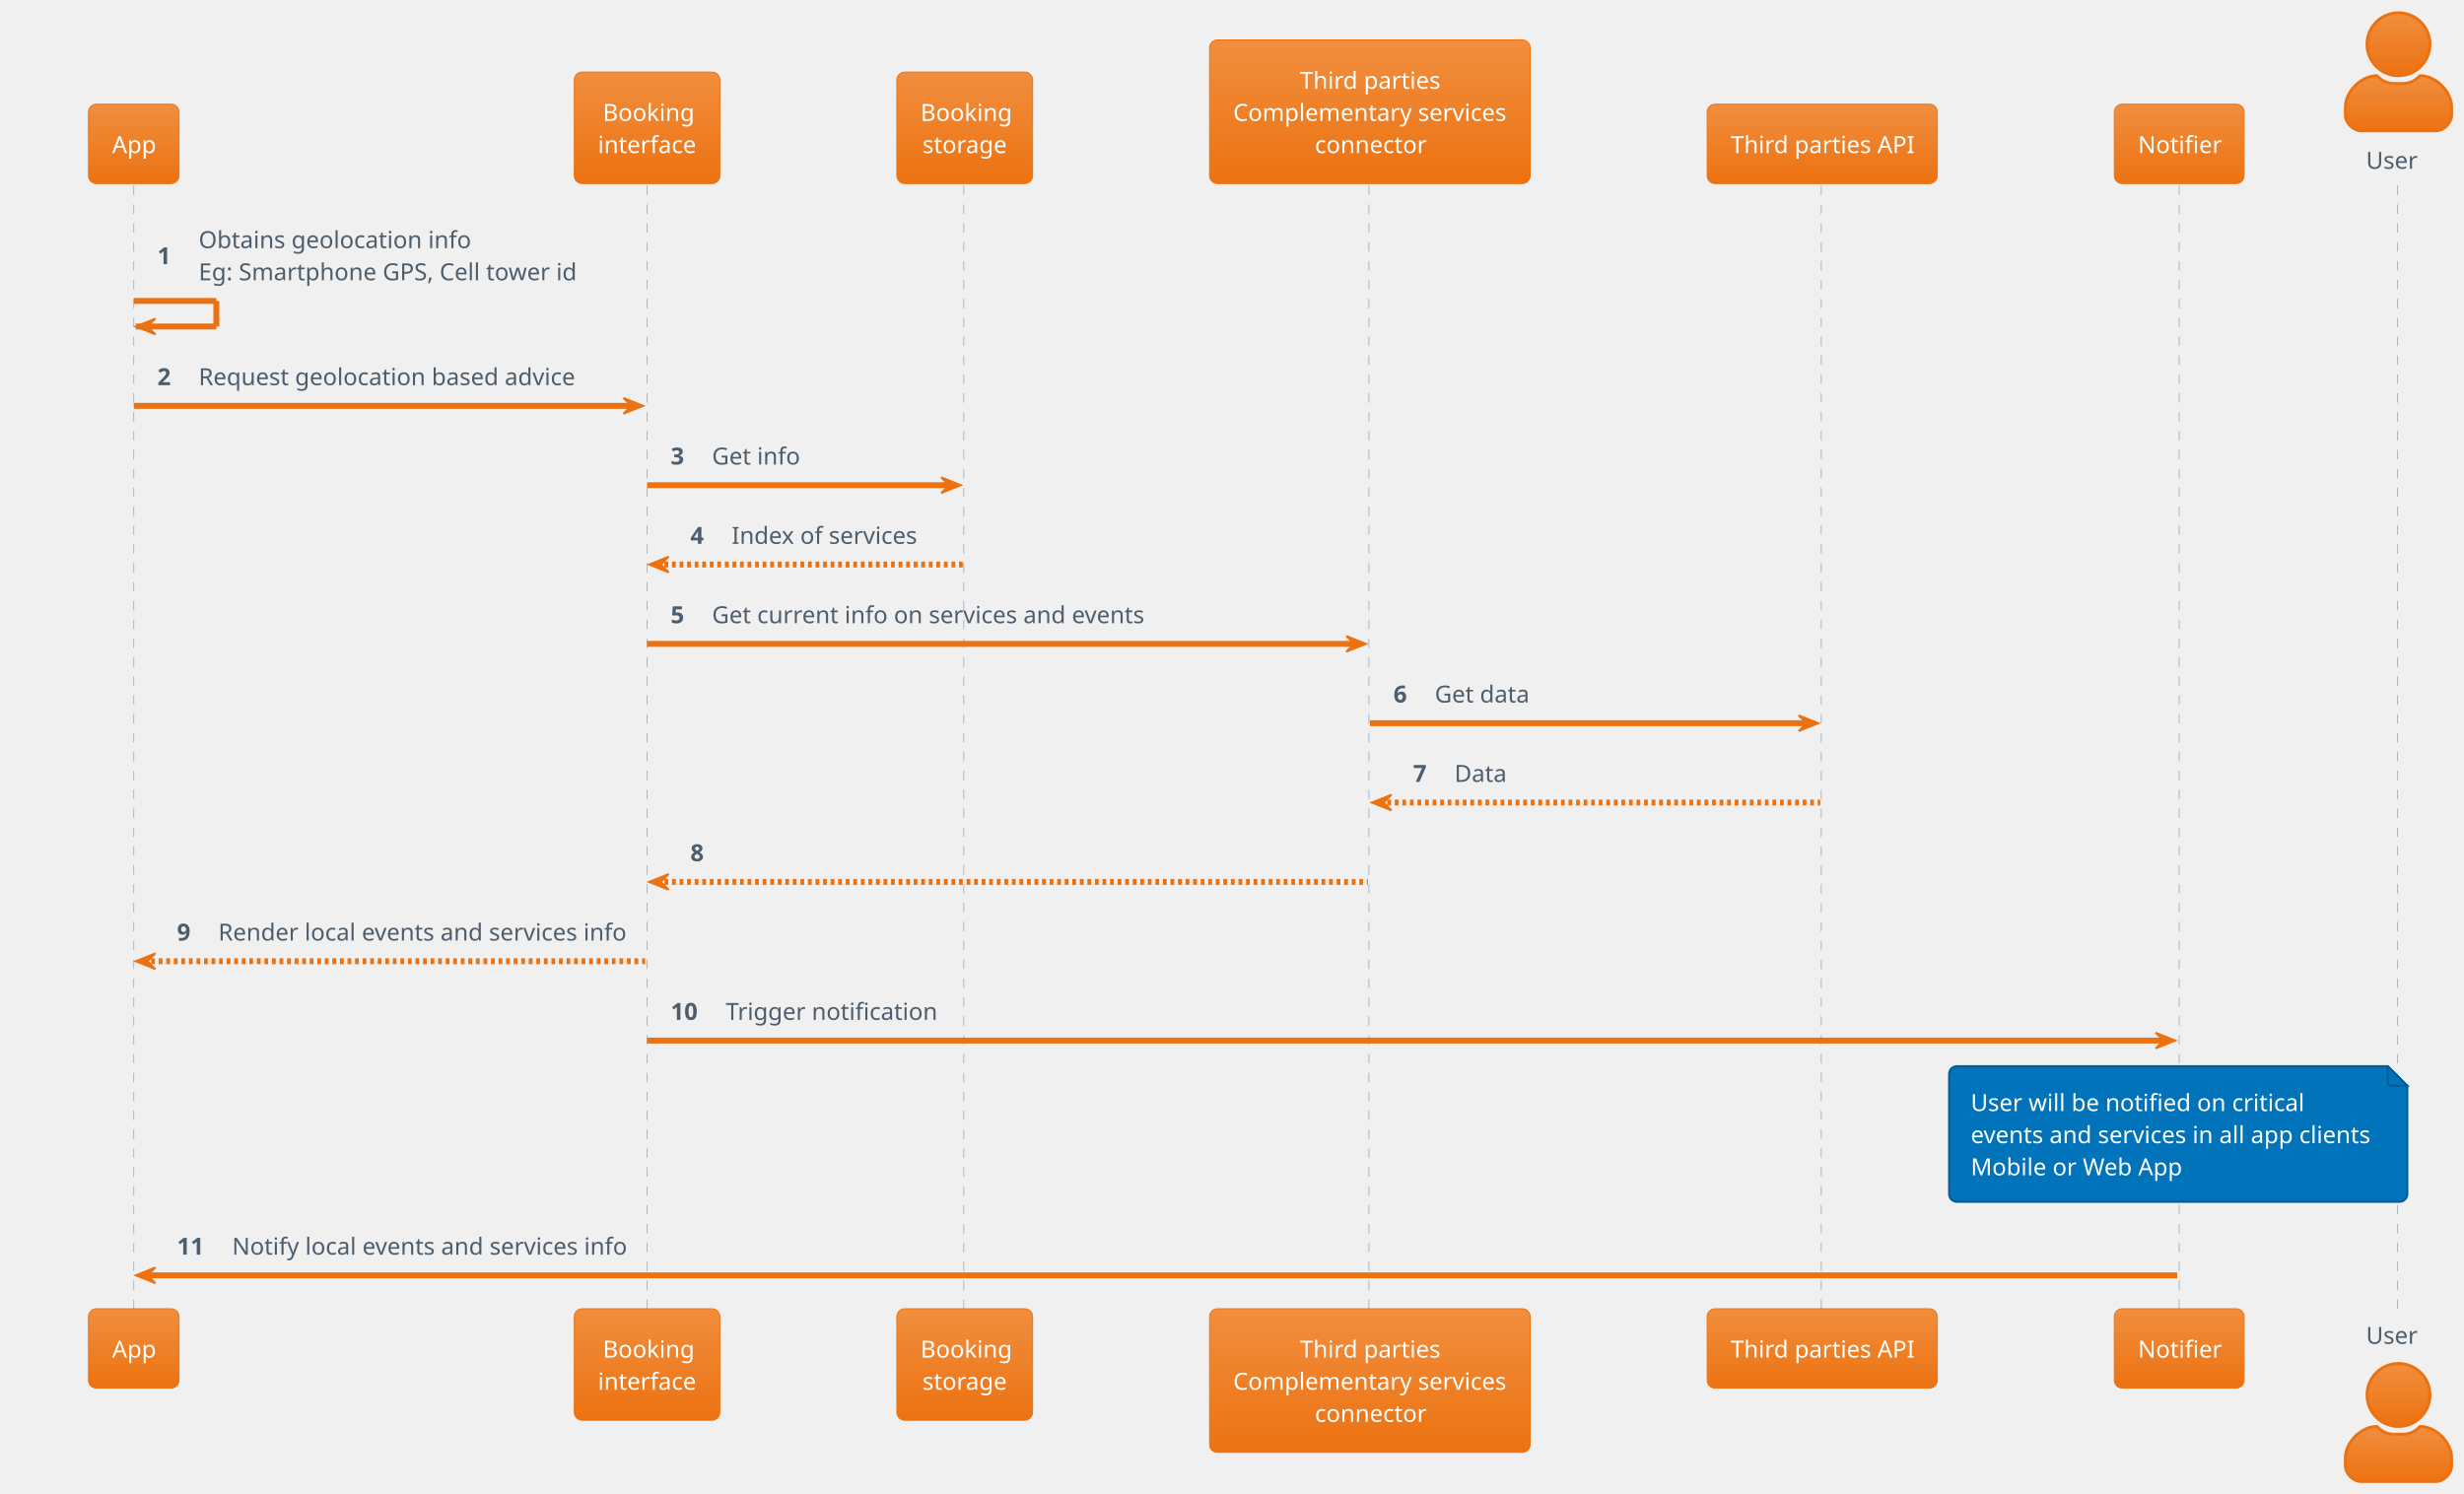
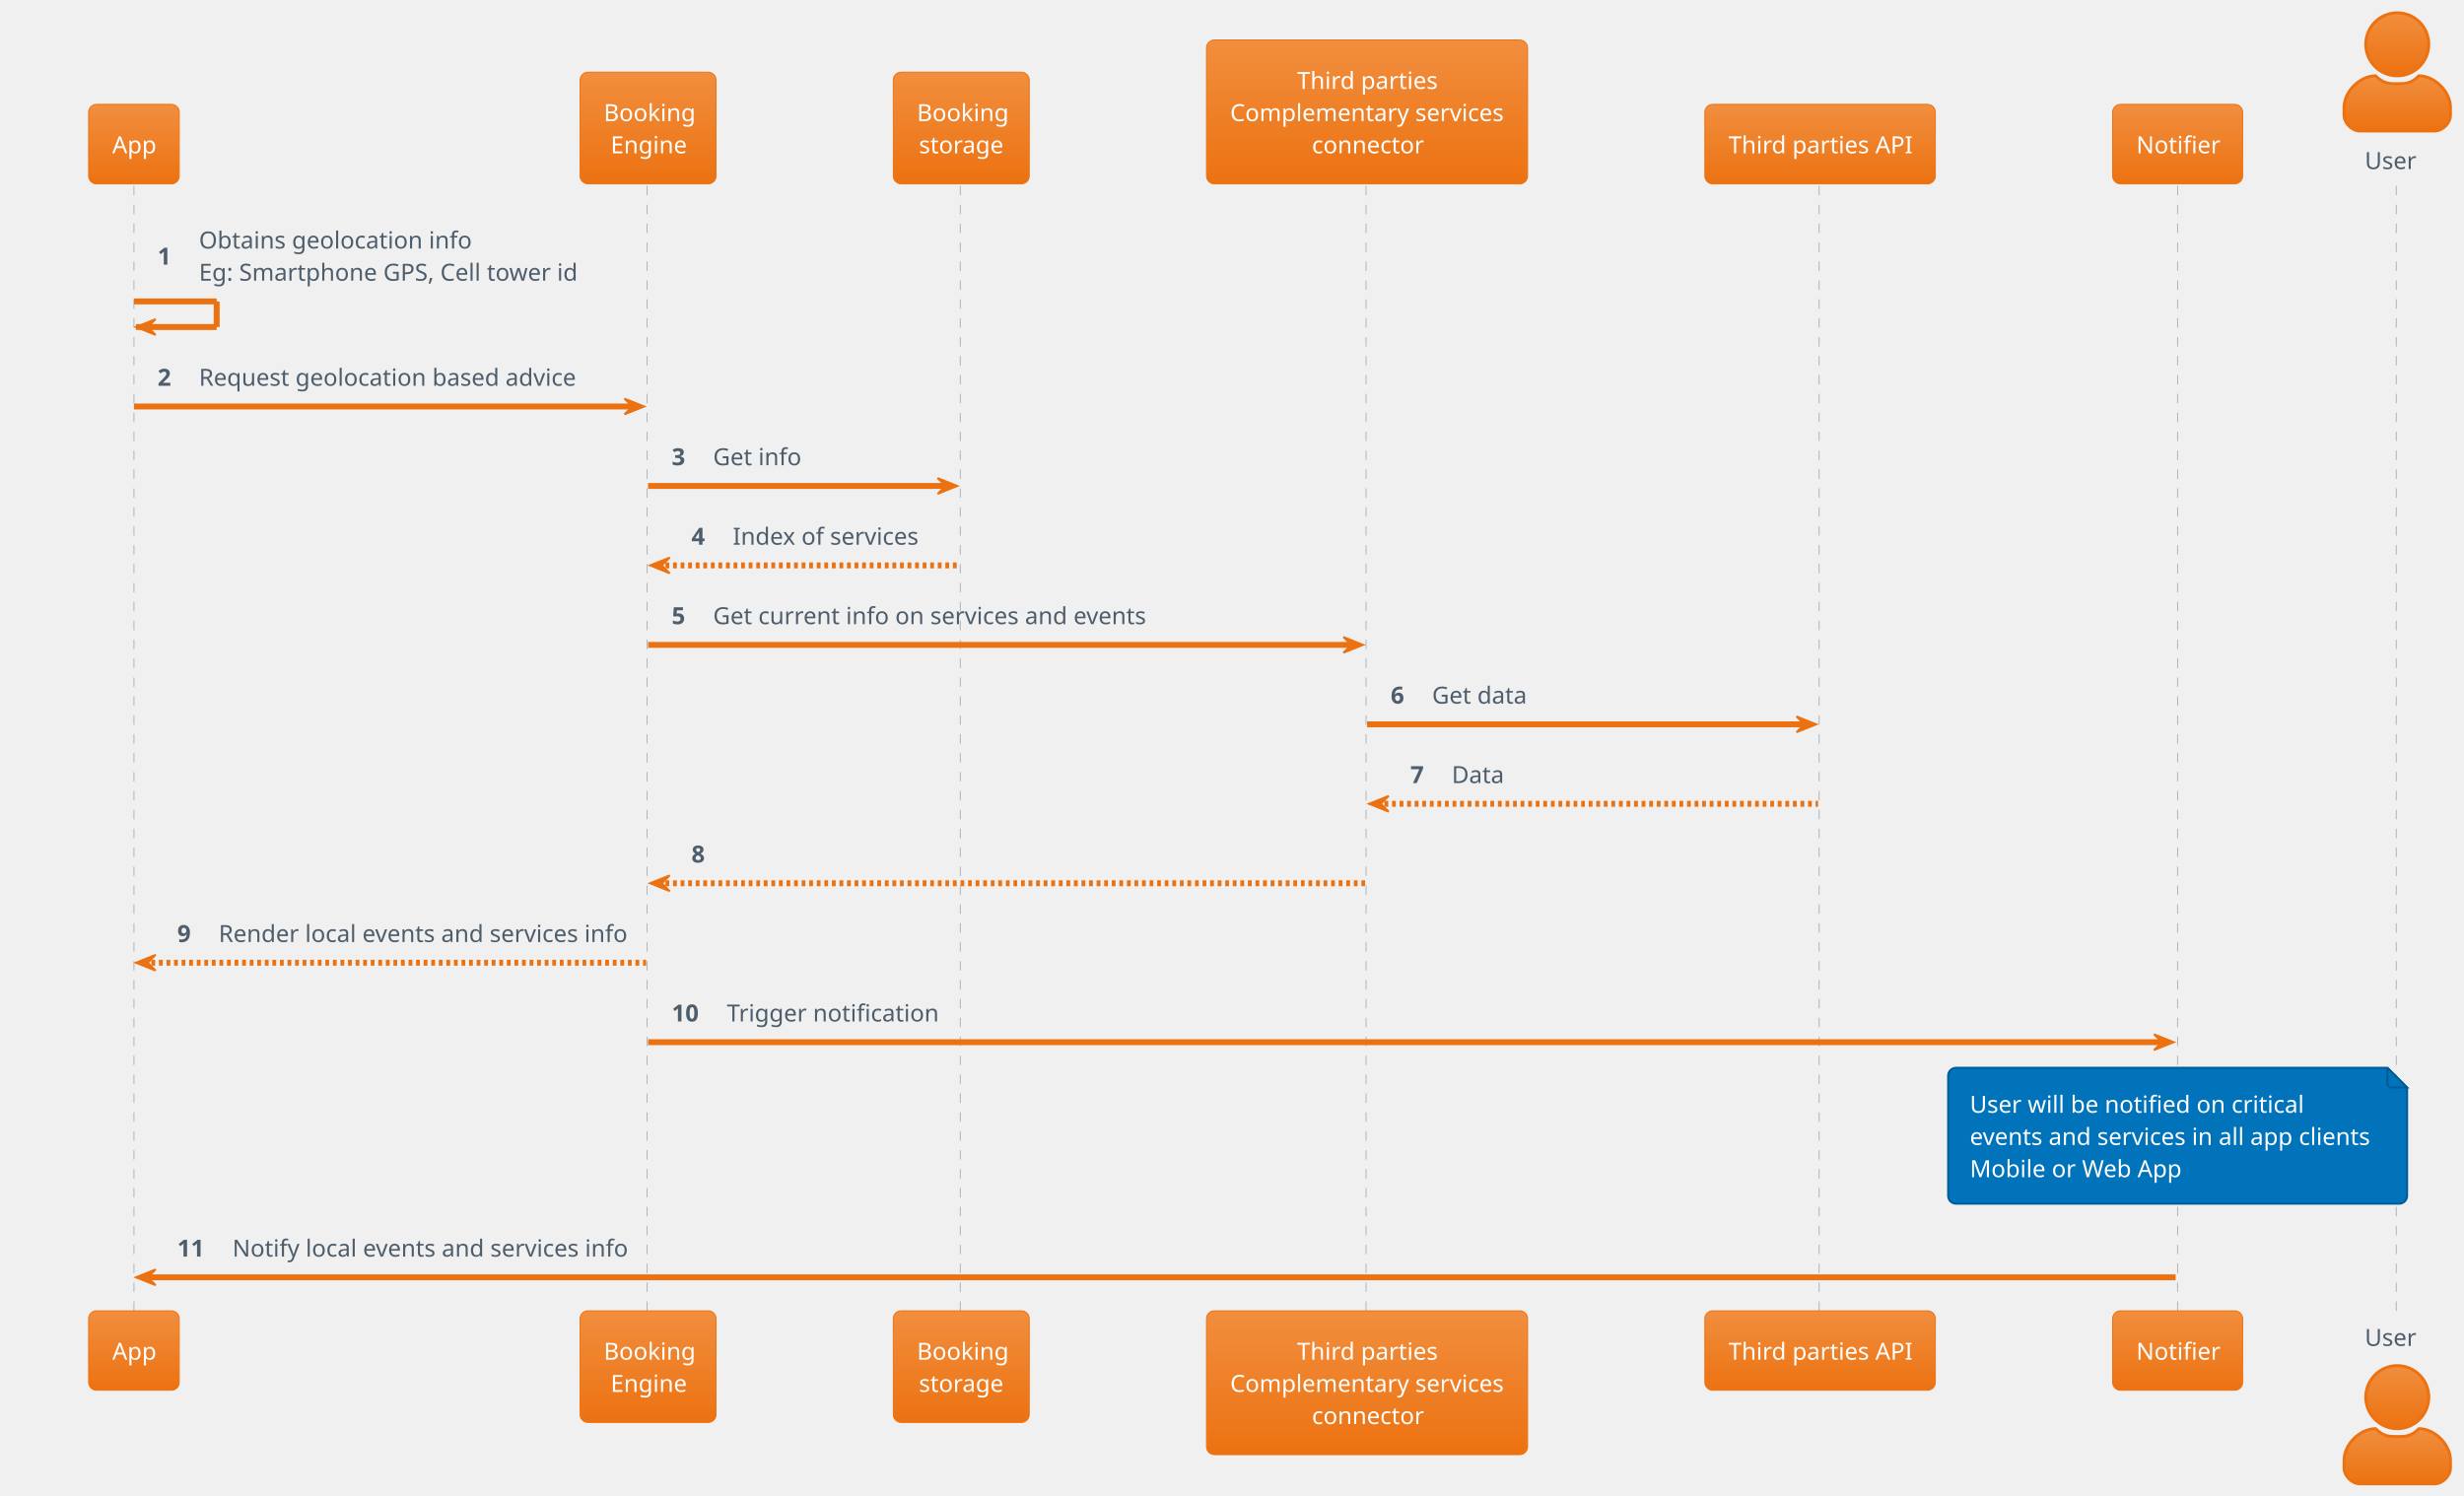
- <svg xmlns="http://www.w3.org/2000/svg" contentStyleType="text/css" height="791.667px" preserveAspectRatio="none" style="width:1305px;height:791px;background:#FFFFFF;" version="1.1" viewBox="0 0 1305 791" width="1305.208px" zoomAndPan="magnify">
+ <svg xmlns="http://www.w3.org/2000/svg" contentStyleType="text/css" height="791.667px" preserveAspectRatio="none" style="width:1303px;height:791px;background:#FFFFFF;" version="1.1" viewBox="0 0 1303 791" width="1303.125px" zoomAndPan="magnify">
  <defs>
-     <linearGradient id="g1lbgr46qj52fs0" x1="50%" x2="50%" y1="0%" y2="100%">
+     <linearGradient id="g1w9sizwwotqg60" x1="50%" x2="50%" y1="0%" y2="100%">
      <stop offset="0%" stop-color="#F18E3E" />
      <stop offset="100%" stop-color="#EC7211" />
    </linearGradient>
  </defs>
  <g>
    <line style="stroke:#ABB6C2;stroke-width:0.521;stroke-dasharray:5.0,5.0;" x1="70.833" x2="70.833" y1="98.275" y2="694.277" />
-     <line style="stroke:#ABB6C2;stroke-width:0.521;stroke-dasharray:5.0,5.0;" x1="342.708" x2="342.708" y1="98.275" y2="694.277" />
-     <line style="stroke:#ABB6C2;stroke-width:0.521;stroke-dasharray:5.0,5.0;" x1="510.417" x2="510.417" y1="98.275" y2="694.277" />
-     <line style="stroke:#ABB6C2;stroke-width:0.521;stroke-dasharray:5.0,5.0;" x1="725" x2="725" y1="98.275" y2="694.277" />
-     <line style="stroke:#ABB6C2;stroke-width:0.521;stroke-dasharray:5.0,5.0;" x1="964.583" x2="964.583" y1="98.275" y2="694.277" />
-     <line style="stroke:#ABB6C2;stroke-width:0.521;stroke-dasharray:5.0,5.0;" x1="1154.167" x2="1154.167" y1="98.275" y2="694.277" />
-     <line style="stroke:#ABB6C2;stroke-width:0.521;stroke-dasharray:5.0,5.0;" x1="1269.792" x2="1269.792" y1="98.275" y2="694.277" />
-     <rect fill="url(#g1lbgr46qj52fs0)" height="42.025" rx="4.167" ry="4.167" style="stroke:#EC7211;stroke-width:0.521;" width="47.917" x="46.875" y="55.208" />
+     <line style="stroke:#ABB6C2;stroke-width:0.521;stroke-dasharray:5.0,5.0;" x1="342.188" x2="342.188" y1="98.275" y2="694.277" />
+     <line style="stroke:#ABB6C2;stroke-width:0.521;stroke-dasharray:5.0,5.0;" x1="507.812" x2="507.812" y1="98.275" y2="694.277" />
+     <line style="stroke:#ABB6C2;stroke-width:0.521;stroke-dasharray:5.0,5.0;" x1="722.396" x2="722.396" y1="98.275" y2="694.277" />
+     <line style="stroke:#ABB6C2;stroke-width:0.521;stroke-dasharray:5.0,5.0;" x1="961.979" x2="961.979" y1="98.275" y2="694.277" />
+     <line style="stroke:#ABB6C2;stroke-width:0.521;stroke-dasharray:5.0,5.0;" x1="1151.562" x2="1151.562" y1="98.275" y2="694.277" />
+     <line style="stroke:#ABB6C2;stroke-width:0.521;stroke-dasharray:5.0,5.0;" x1="1267.188" x2="1267.188" y1="98.275" y2="694.277" />
+     <rect fill="url(#g1w9sizwwotqg60)" height="42.025" rx="4.167" ry="4.167" style="stroke:#EC7211;stroke-width:0.521;" width="47.917" x="46.875" y="55.208" />
    <text fill="#FFFFFF" font-family="Verdana" font-size="12.5" lengthAdjust="spacing" textLength="22.917" x="59.375" y="81.071">App</text>
-     <rect fill="url(#g1lbgr46qj52fs0)" height="42.025" rx="4.167" ry="4.167" style="stroke:#EC7211;stroke-width:0.521;" width="47.917" x="46.875" y="693.235" />
+     <rect fill="url(#g1w9sizwwotqg60)" height="42.025" rx="4.167" ry="4.167" style="stroke:#EC7211;stroke-width:0.521;" width="47.917" x="46.875" y="693.235" />
    <text fill="#FFFFFF" font-family="Verdana" font-size="12.5" lengthAdjust="spacing" textLength="22.917" x="59.375" y="719.098">App</text>
-     <rect fill="url(#g1lbgr46qj52fs0)" height="59.05" rx="4.167" ry="4.167" style="stroke:#EC7211;stroke-width:0.521;" width="77.083" x="304.167" y="38.183" />
+     <rect fill="url(#g1w9sizwwotqg60)" height="59.05" rx="4.167" ry="4.167" style="stroke:#EC7211;stroke-width:0.521;" width="71.875" x="306.771" y="38.183" />
    <text fill="#FFFFFF" font-family="Verdana" font-size="12.5" lengthAdjust="spacing" textLength="46.875" x="319.271" y="64.046">Booking</text>
-     <text fill="#FFFFFF" font-family="Verdana" font-size="12.5" lengthAdjust="spacing" textLength="52.083" x="316.667" y="81.071">interface</text>
-     <rect fill="url(#g1lbgr46qj52fs0)" height="59.05" rx="4.167" ry="4.167" style="stroke:#EC7211;stroke-width:0.521;" width="77.083" x="304.167" y="693.235" />
+     <text fill="#FFFFFF" font-family="Verdana" font-size="12.5" lengthAdjust="spacing" textLength="39.583" x="322.917" y="81.071">Engine</text>
+     <rect fill="url(#g1w9sizwwotqg60)" height="59.05" rx="4.167" ry="4.167" style="stroke:#EC7211;stroke-width:0.521;" width="71.875" x="306.771" y="693.235" />
    <text fill="#FFFFFF" font-family="Verdana" font-size="12.5" lengthAdjust="spacing" textLength="46.875" x="319.271" y="719.098">Booking</text>
-     <text fill="#FFFFFF" font-family="Verdana" font-size="12.5" lengthAdjust="spacing" textLength="52.083" x="316.667" y="736.123">interface</text>
-     <rect fill="url(#g1lbgr46qj52fs0)" height="59.05" rx="4.167" ry="4.167" style="stroke:#EC7211;stroke-width:0.521;" width="71.875" x="475" y="38.183" />
-     <text fill="#FFFFFF" font-family="Verdana" font-size="12.5" lengthAdjust="spacing" textLength="46.875" x="487.5" y="64.046">Booking</text>
-     <text fill="#FFFFFF" font-family="Verdana" font-size="12.5" lengthAdjust="spacing" textLength="44.792" x="488.542" y="81.071">storage</text>
-     <rect fill="url(#g1lbgr46qj52fs0)" height="59.05" rx="4.167" ry="4.167" style="stroke:#EC7211;stroke-width:0.521;" width="71.875" x="475" y="693.235" />
-     <text fill="#FFFFFF" font-family="Verdana" font-size="12.5" lengthAdjust="spacing" textLength="46.875" x="487.5" y="719.098">Booking</text>
-     <text fill="#FFFFFF" font-family="Verdana" font-size="12.5" lengthAdjust="spacing" textLength="44.792" x="488.542" y="736.123">storage</text>
-     <rect fill="url(#g1lbgr46qj52fs0)" height="76.075" rx="4.167" ry="4.167" style="stroke:#EC7211;stroke-width:0.521;" width="169.792" x="640.625" y="21.158" />
-     <text fill="#FFFFFF" font-family="Verdana" font-size="12.5" lengthAdjust="spacing" textLength="73.958" x="688.542" y="47.021">Third parties</text>
-     <text fill="#FFFFFF" font-family="Verdana" font-size="12.5" lengthAdjust="spacing" textLength="144.792" x="653.125" y="64.046">Complementary services</text>
-     <text fill="#FFFFFF" font-family="Verdana" font-size="12.5" lengthAdjust="spacing" textLength="58.333" x="696.354" y="81.071">connector</text>
-     <rect fill="url(#g1lbgr46qj52fs0)" height="76.075" rx="4.167" ry="4.167" style="stroke:#EC7211;stroke-width:0.521;" width="169.792" x="640.625" y="693.235" />
-     <text fill="#FFFFFF" font-family="Verdana" font-size="12.5" lengthAdjust="spacing" textLength="73.958" x="688.542" y="719.098">Third parties</text>
-     <text fill="#FFFFFF" font-family="Verdana" font-size="12.5" lengthAdjust="spacing" textLength="144.792" x="653.125" y="736.123">Complementary services</text>
-     <text fill="#FFFFFF" font-family="Verdana" font-size="12.5" lengthAdjust="spacing" textLength="58.333" x="696.354" y="753.148">connector</text>
-     <rect fill="url(#g1lbgr46qj52fs0)" height="42.025" rx="4.167" ry="4.167" style="stroke:#EC7211;stroke-width:0.521;" width="121.875" x="904.167" y="55.208" />
-     <text fill="#FFFFFF" font-family="Verdana" font-size="12.5" lengthAdjust="spacing" textLength="96.875" x="916.667" y="81.071">Third parties API</text>
-     <rect fill="url(#g1lbgr46qj52fs0)" height="42.025" rx="4.167" ry="4.167" style="stroke:#EC7211;stroke-width:0.521;" width="121.875" x="904.167" y="693.235" />
-     <text fill="#FFFFFF" font-family="Verdana" font-size="12.5" lengthAdjust="spacing" textLength="96.875" x="916.667" y="719.098">Third parties API</text>
-     <rect fill="url(#g1lbgr46qj52fs0)" height="42.025" rx="4.167" ry="4.167" style="stroke:#EC7211;stroke-width:0.521;" width="68.75" x="1119.792" y="55.208" />
-     <text fill="#FFFFFF" font-family="Verdana" font-size="12.5" lengthAdjust="spacing" textLength="43.75" x="1132.292" y="81.071">Notifier</text>
-     <rect fill="url(#g1lbgr46qj52fs0)" height="42.025" rx="4.167" ry="4.167" style="stroke:#EC7211;stroke-width:0.521;" width="68.75" x="1119.792" y="693.235" />
-     <text fill="#FFFFFF" font-family="Verdana" font-size="12.5" lengthAdjust="spacing" textLength="43.75" x="1132.292" y="719.098">Notifier</text>
-     <text fill="#4E5D6C" font-family="Verdana" font-size="12.5" lengthAdjust="spacing" textLength="28.125" x="1253.125" y="89.404">User</text>
-     <ellipse cx="1270.312" cy="23.438" fill="url(#g1lbgr46qj52fs0)" rx="16.667" ry="16.667" style="stroke:#EC7211;stroke-width:1.562;" />
-     <path d="M1270.312,44.271 C1274.479,44.271 1277.604,44.271 1281.771,40.104 C1290.104,40.104 1298.438,48.438 1298.438,56.771 L1298.438,60.938 C1298.438,65.104 1294.271,69.271 1290.104,69.271 L1250.521,69.271 C1246.354,69.271 1242.188,65.104 1242.188,60.938 L1242.188,56.771 C1242.188,48.438 1250.521,40.104 1258.854,40.104 C1263.021,44.271 1266.146,44.271 1270.312,44.271 " fill="url(#g1lbgr46qj52fs0)" style="stroke:#EC7211;stroke-width:1.562;" />
-     <text fill="#4E5D6C" font-family="Verdana" font-size="12.5" lengthAdjust="spacing" textLength="28.125" x="1253.125" y="711.806">User</text>
-     <ellipse cx="1270.312" cy="738.906" fill="url(#g1lbgr46qj52fs0)" rx="16.667" ry="16.667" style="stroke:#EC7211;stroke-width:1.562;" />
-     <path d="M1270.312,759.74 C1274.479,759.74 1277.604,759.74 1281.771,755.573 C1290.104,755.573 1298.438,763.906 1298.438,772.24 L1298.438,776.406 C1298.438,780.573 1294.271,784.74 1290.104,784.74 L1250.521,784.74 C1246.354,784.74 1242.188,780.573 1242.188,776.406 L1242.188,772.24 C1242.188,763.906 1250.521,755.573 1258.854,755.573 C1263.021,759.74 1266.146,759.74 1270.312,759.74 " fill="url(#g1lbgr46qj52fs0)" style="stroke:#EC7211;stroke-width:1.562;" />
+     <text fill="#FFFFFF" font-family="Verdana" font-size="12.5" lengthAdjust="spacing" textLength="39.583" x="322.917" y="736.123">Engine</text>
+     <rect fill="url(#g1w9sizwwotqg60)" height="59.05" rx="4.167" ry="4.167" style="stroke:#EC7211;stroke-width:0.521;" width="71.875" x="472.396" y="38.183" />
+     <text fill="#FFFFFF" font-family="Verdana" font-size="12.5" lengthAdjust="spacing" textLength="46.875" x="484.896" y="64.046">Booking</text>
+     <text fill="#FFFFFF" font-family="Verdana" font-size="12.5" lengthAdjust="spacing" textLength="44.792" x="485.938" y="81.071">storage</text>
+     <rect fill="url(#g1w9sizwwotqg60)" height="59.05" rx="4.167" ry="4.167" style="stroke:#EC7211;stroke-width:0.521;" width="71.875" x="472.396" y="693.235" />
+     <text fill="#FFFFFF" font-family="Verdana" font-size="12.5" lengthAdjust="spacing" textLength="46.875" x="484.896" y="719.098">Booking</text>
+     <text fill="#FFFFFF" font-family="Verdana" font-size="12.5" lengthAdjust="spacing" textLength="44.792" x="485.938" y="736.123">storage</text>
+     <rect fill="url(#g1w9sizwwotqg60)" height="76.075" rx="4.167" ry="4.167" style="stroke:#EC7211;stroke-width:0.521;" width="169.792" x="638.021" y="21.158" />
+     <text fill="#FFFFFF" font-family="Verdana" font-size="12.5" lengthAdjust="spacing" textLength="73.958" x="685.938" y="47.021">Third parties</text>
+     <text fill="#FFFFFF" font-family="Verdana" font-size="12.5" lengthAdjust="spacing" textLength="144.792" x="650.521" y="64.046">Complementary services</text>
+     <text fill="#FFFFFF" font-family="Verdana" font-size="12.5" lengthAdjust="spacing" textLength="58.333" x="693.75" y="81.071">connector</text>
+     <rect fill="url(#g1w9sizwwotqg60)" height="76.075" rx="4.167" ry="4.167" style="stroke:#EC7211;stroke-width:0.521;" width="169.792" x="638.021" y="693.235" />
+     <text fill="#FFFFFF" font-family="Verdana" font-size="12.5" lengthAdjust="spacing" textLength="73.958" x="685.938" y="719.098">Third parties</text>
+     <text fill="#FFFFFF" font-family="Verdana" font-size="12.5" lengthAdjust="spacing" textLength="144.792" x="650.521" y="736.123">Complementary services</text>
+     <text fill="#FFFFFF" font-family="Verdana" font-size="12.5" lengthAdjust="spacing" textLength="58.333" x="693.75" y="753.148">connector</text>
+     <rect fill="url(#g1w9sizwwotqg60)" height="42.025" rx="4.167" ry="4.167" style="stroke:#EC7211;stroke-width:0.521;" width="121.875" x="901.562" y="55.208" />
+     <text fill="#FFFFFF" font-family="Verdana" font-size="12.5" lengthAdjust="spacing" textLength="96.875" x="914.062" y="81.071">Third parties API</text>
+     <rect fill="url(#g1w9sizwwotqg60)" height="42.025" rx="4.167" ry="4.167" style="stroke:#EC7211;stroke-width:0.521;" width="121.875" x="901.562" y="693.235" />
+     <text fill="#FFFFFF" font-family="Verdana" font-size="12.5" lengthAdjust="spacing" textLength="96.875" x="914.062" y="719.098">Third parties API</text>
+     <rect fill="url(#g1w9sizwwotqg60)" height="42.025" rx="4.167" ry="4.167" style="stroke:#EC7211;stroke-width:0.521;" width="68.75" x="1117.188" y="55.208" />
+     <text fill="#FFFFFF" font-family="Verdana" font-size="12.5" lengthAdjust="spacing" textLength="43.75" x="1129.688" y="81.071">Notifier</text>
+     <rect fill="url(#g1w9sizwwotqg60)" height="42.025" rx="4.167" ry="4.167" style="stroke:#EC7211;stroke-width:0.521;" width="68.75" x="1117.188" y="693.235" />
+     <text fill="#FFFFFF" font-family="Verdana" font-size="12.5" lengthAdjust="spacing" textLength="43.75" x="1129.688" y="719.098">Notifier</text>
+     <text fill="#4E5D6C" font-family="Verdana" font-size="12.5" lengthAdjust="spacing" textLength="28.125" x="1250.521" y="89.404">User</text>
+     <ellipse cx="1267.708" cy="23.438" fill="url(#g1w9sizwwotqg60)" rx="16.667" ry="16.667" style="stroke:#EC7211;stroke-width:1.562;" />
+     <path d="M1267.708,44.271 C1271.875,44.271 1275,44.271 1279.167,40.104 C1287.5,40.104 1295.833,48.438 1295.833,56.771 L1295.833,60.938 C1295.833,65.104 1291.667,69.271 1287.5,69.271 L1247.917,69.271 C1243.75,69.271 1239.583,65.104 1239.583,60.938 L1239.583,56.771 C1239.583,48.438 1247.917,40.104 1256.25,40.104 C1260.417,44.271 1263.542,44.271 1267.708,44.271 " fill="url(#g1w9sizwwotqg60)" style="stroke:#EC7211;stroke-width:1.562;" />
+     <text fill="#4E5D6C" font-family="Verdana" font-size="12.5" lengthAdjust="spacing" textLength="28.125" x="1250.521" y="711.806">User</text>
+     <ellipse cx="1267.708" cy="738.906" fill="url(#g1w9sizwwotqg60)" rx="16.667" ry="16.667" style="stroke:#EC7211;stroke-width:1.562;" />
+     <path d="M1267.708,759.74 C1271.875,759.74 1275,759.74 1279.167,755.573 C1287.5,755.573 1295.833,763.906 1295.833,772.24 L1295.833,776.406 C1295.833,780.573 1291.667,784.74 1287.5,784.74 L1247.917,784.74 C1243.75,784.74 1239.583,780.573 1239.583,776.406 L1239.583,772.24 C1239.583,763.906 1247.917,755.573 1256.25,755.573 C1260.417,759.74 1263.542,759.74 1267.708,759.74 " fill="url(#g1w9sizwwotqg60)" style="stroke:#EC7211;stroke-width:1.562;" />
    <line style="stroke:#EC7211;stroke-width:3.125;" x1="70.833" x2="114.583" y1="159.409" y2="159.409" />
    <line style="stroke:#EC7211;stroke-width:3.125;" x1="114.583" x2="114.583" y1="159.409" y2="172.95" />
    <line style="stroke:#EC7211;stroke-width:3.125;" x1="71.875" x2="114.583" y1="172.95" y2="172.95" />
    <polygon fill="#EC7211" points="82.292,168.784,71.875,172.95,82.292,177.117,78.125,172.95" style="stroke:#EC7211;stroke-width:1.042;" />
    <text fill="#4E5D6C" font-family="Verdana" font-size="12.5" font-weight="bold" lengthAdjust="spacing" textLength="7.292" x="83.333" y="139.942">1</text>
    <text fill="#4E5D6C" font-family="Verdana" font-size="12.5" lengthAdjust="spacing" textLength="140.625" x="105.208" y="131.429">Obtains geolocation info</text>
    <text fill="#4E5D6C" font-family="Verdana" font-size="12.5" lengthAdjust="spacing" textLength="197.917" x="105.208" y="148.454">Eg: Smartphone GPS, Cell tower id</text>
    <polygon fill="#EC7211" points="330.208,210.809,340.625,214.976,330.208,219.142,334.375,214.976" style="stroke:#EC7211;stroke-width:1.042;" />
    <line style="stroke:#EC7211;stroke-width:3.125;" x1="70.833" x2="336.458" y1="214.976" y2="214.976" />
    <text fill="#4E5D6C" font-family="Verdana" font-size="12.5" font-weight="bold" lengthAdjust="spacing" textLength="7.292" x="83.333" y="204.021">2</text>
    <text fill="#4E5D6C" font-family="Verdana" font-size="12.5" lengthAdjust="spacing" textLength="196.875" x="105.208" y="204.021">Request geolocation based advice</text>
-     <polygon fill="#EC7211" points="498.438,252.834,508.854,257.001,498.438,261.167,502.604,257.001" style="stroke:#EC7211;stroke-width:1.042;" />
-     <line style="stroke:#EC7211;stroke-width:3.125;" x1="342.708" x2="504.688" y1="257.001" y2="257.001" />
+     <polygon fill="#EC7211" points="495.833,252.834,506.25,257.001,495.833,261.167,500,257.001" style="stroke:#EC7211;stroke-width:1.042;" />
+     <line style="stroke:#EC7211;stroke-width:3.125;" x1="342.708" x2="502.083" y1="257.001" y2="257.001" />
    <text fill="#4E5D6C" font-family="Verdana" font-size="12.5" font-weight="bold" lengthAdjust="spacing" textLength="7.292" x="355.208" y="246.046">3</text>
    <text fill="#4E5D6C" font-family="Verdana" font-size="12.5" lengthAdjust="spacing" textLength="45.833" x="377.083" y="246.046">Get info</text>
    <polygon fill="#EC7211" points="354.167,294.859,343.75,299.026,354.167,303.192,350,299.026" style="stroke:#EC7211;stroke-width:1.042;" />
-     <line style="stroke:#EC7211;stroke-width:3.125;stroke-dasharray:2.0,2.0;" x1="347.917" x2="509.896" y1="299.026" y2="299.026" />
+     <line style="stroke:#EC7211;stroke-width:3.125;stroke-dasharray:2.0,2.0;" x1="347.917" x2="507.292" y1="299.026" y2="299.026" />
    <text fill="#4E5D6C" font-family="Verdana" font-size="12.5" font-weight="bold" lengthAdjust="spacing" textLength="7.292" x="365.625" y="288.072">4</text>
    <text fill="#4E5D6C" font-family="Verdana" font-size="12.5" lengthAdjust="spacing" textLength="97.917" x="387.5" y="288.072">Index of services</text>
-     <polygon fill="#EC7211" points="713.021,336.884,723.438,341.051,713.021,345.217,717.188,341.051" style="stroke:#EC7211;stroke-width:1.042;" />
-     <line style="stroke:#EC7211;stroke-width:3.125;" x1="342.708" x2="719.271" y1="341.051" y2="341.051" />
+     <polygon fill="#EC7211" points="710.417,336.884,720.833,341.051,710.417,345.217,714.583,341.051" style="stroke:#EC7211;stroke-width:1.042;" />
+     <line style="stroke:#EC7211;stroke-width:3.125;" x1="342.708" x2="716.667" y1="341.051" y2="341.051" />
    <text fill="#4E5D6C" font-family="Verdana" font-size="12.5" font-weight="bold" lengthAdjust="spacing" textLength="7.292" x="355.208" y="330.097">5</text>
    <text fill="#4E5D6C" font-family="Verdana" font-size="12.5" lengthAdjust="spacing" textLength="227.083" x="377.083" y="330.097">Get current info on services and events</text>
-     <polygon fill="#EC7211" points="952.604,378.909,963.021,383.076,952.604,387.243,956.771,383.076" style="stroke:#EC7211;stroke-width:1.042;" />
-     <line style="stroke:#EC7211;stroke-width:3.125;" x1="725.521" x2="958.854" y1="383.076" y2="383.076" />
-     <text fill="#4E5D6C" font-family="Verdana" font-size="12.5" font-weight="bold" lengthAdjust="spacing" textLength="7.292" x="738.021" y="372.122">6</text>
-     <text fill="#4E5D6C" font-family="Verdana" font-size="12.5" lengthAdjust="spacing" textLength="50" x="759.896" y="372.122">Get data</text>
-     <polygon fill="#EC7211" points="736.979,420.934,726.562,425.101,736.979,429.268,732.812,425.101" style="stroke:#EC7211;stroke-width:1.042;" />
-     <line style="stroke:#EC7211;stroke-width:3.125;stroke-dasharray:2.0,2.0;" x1="730.729" x2="964.062" y1="425.101" y2="425.101" />
-     <text fill="#4E5D6C" font-family="Verdana" font-size="12.5" font-weight="bold" lengthAdjust="spacing" textLength="7.292" x="748.438" y="414.147">7</text>
-     <text fill="#4E5D6C" font-family="Verdana" font-size="12.5" lengthAdjust="spacing" textLength="28.125" x="770.312" y="414.147">Data</text>
+     <polygon fill="#EC7211" points="950,378.909,960.417,383.076,950,387.243,954.167,383.076" style="stroke:#EC7211;stroke-width:1.042;" />
+     <line style="stroke:#EC7211;stroke-width:3.125;" x1="722.917" x2="956.25" y1="383.076" y2="383.076" />
+     <text fill="#4E5D6C" font-family="Verdana" font-size="12.5" font-weight="bold" lengthAdjust="spacing" textLength="7.292" x="735.417" y="372.122">6</text>
+     <text fill="#4E5D6C" font-family="Verdana" font-size="12.5" lengthAdjust="spacing" textLength="50" x="757.292" y="372.122">Get data</text>
+     <polygon fill="#EC7211" points="734.375,420.934,723.958,425.101,734.375,429.268,730.208,425.101" style="stroke:#EC7211;stroke-width:1.042;" />
+     <line style="stroke:#EC7211;stroke-width:3.125;stroke-dasharray:2.0,2.0;" x1="728.125" x2="961.458" y1="425.101" y2="425.101" />
+     <text fill="#4E5D6C" font-family="Verdana" font-size="12.5" font-weight="bold" lengthAdjust="spacing" textLength="7.292" x="745.833" y="414.147">7</text>
+     <text fill="#4E5D6C" font-family="Verdana" font-size="12.5" lengthAdjust="spacing" textLength="28.125" x="767.708" y="414.147">Data</text>
    <polygon fill="#EC7211" points="354.167,462.959,343.75,467.126,354.167,471.293,350,467.126" style="stroke:#EC7211;stroke-width:1.042;" />
-     <line style="stroke:#EC7211;stroke-width:3.125;stroke-dasharray:2.0,2.0;" x1="347.917" x2="724.479" y1="467.126" y2="467.126" />
+     <line style="stroke:#EC7211;stroke-width:3.125;stroke-dasharray:2.0,2.0;" x1="347.917" x2="721.875" y1="467.126" y2="467.126" />
    <text fill="#4E5D6C" font-family="Verdana" font-size="12.5" font-weight="bold" lengthAdjust="spacing" textLength="7.292" x="365.625" y="456.172">8</text>
    <text fill="#4E5D6C" font-family="Verdana" font-size="12.5" lengthAdjust="spacing" textLength="3.125" x="387.5" y="456.172"> </text>
    <polygon fill="#EC7211" points="82.292,504.985,71.875,509.151,82.292,513.318,78.125,509.151" style="stroke:#EC7211;stroke-width:1.042;" />
    <line style="stroke:#EC7211;stroke-width:3.125;stroke-dasharray:2.0,2.0;" x1="76.042" x2="341.667" y1="509.151" y2="509.151" />
    <text fill="#4E5D6C" font-family="Verdana" font-size="12.5" font-weight="bold" lengthAdjust="spacing" textLength="7.292" x="93.75" y="498.197">9</text>
    <text fill="#4E5D6C" font-family="Verdana" font-size="12.5" lengthAdjust="spacing" textLength="214.583" x="115.625" y="498.197">Render local events and services info</text>
-     <polygon fill="#EC7211" points="1141.667,547.01,1152.083,551.176,1141.667,555.343,1145.833,551.176" style="stroke:#EC7211;stroke-width:1.042;" />
-     <line style="stroke:#EC7211;stroke-width:3.125;" x1="342.708" x2="1147.917" y1="551.176" y2="551.176" />
+     <polygon fill="#EC7211" points="1139.062,547.01,1149.479,551.176,1139.062,555.343,1143.229,551.176" style="stroke:#EC7211;stroke-width:1.042;" />
+     <line style="stroke:#EC7211;stroke-width:3.125;" x1="342.708" x2="1145.312" y1="551.176" y2="551.176" />
    <text fill="#4E5D6C" font-family="Verdana" font-size="12.5" font-weight="bold" lengthAdjust="spacing" textLength="14.583" x="355.208" y="540.222">10</text>
    <text fill="#4E5D6C" font-family="Verdana" font-size="12.5" lengthAdjust="spacing" textLength="110.417" x="384.375" y="540.222">Trigger notification</text>
-     <path d="M1032.292,568.885 L1032.292,632.426 A4.167,4.167 0 0 0 1036.458,636.593 L1270.833,636.593 A4.167,4.167 0 0 0 1275,632.426 L1275,575.135 L1264.583,564.718 L1036.458,564.718 A4.167,4.167 0 0 0 1032.292,568.885 " fill="#0073BB" style="stroke:#005C96;stroke-width:1.042;" />
-     <path d="M1264.583,564.718 L1264.583,573.051 A2.083,2.083 0 0 0 1266.667,575.135 L1275,575.135 L1264.583,564.718 " fill="#0073BB" style="stroke:#005C96;stroke-width:1.042;" />
-     <text fill="#FFFFFF" font-family="Verdana" font-size="12.5" lengthAdjust="spacing" textLength="173.958" x="1043.75" y="588.497">User will be notified on critical</text>
-     <text fill="#FFFFFF" font-family="Verdana" font-size="12.5" lengthAdjust="spacing" textLength="210.417" x="1043.75" y="605.523">events and services in all app clients</text>
-     <text fill="#FFFFFF" font-family="Verdana" font-size="12.5" lengthAdjust="spacing" textLength="110.417" x="1043.75" y="622.548">Mobile or Web App</text>
+     <path d="M1030.208,568.885 L1030.208,632.426 A4.167,4.167 0 0 0 1034.375,636.593 L1268.75,636.593 A4.167,4.167 0 0 0 1272.917,632.426 L1272.917,575.135 L1262.5,564.718 L1034.375,564.718 A4.167,4.167 0 0 0 1030.208,568.885 " fill="#0073BB" style="stroke:#005C96;stroke-width:1.042;" />
+     <path d="M1262.5,564.718 L1262.5,573.051 A2.083,2.083 0 0 0 1264.583,575.135 L1272.917,575.135 L1262.5,564.718 " fill="#0073BB" style="stroke:#005C96;stroke-width:1.042;" />
+     <text fill="#FFFFFF" font-family="Verdana" font-size="12.5" lengthAdjust="spacing" textLength="173.958" x="1041.667" y="588.497">User will be notified on critical</text>
+     <text fill="#FFFFFF" font-family="Verdana" font-size="12.5" lengthAdjust="spacing" textLength="210.417" x="1041.667" y="605.523">events and services in all app clients</text>
+     <text fill="#FFFFFF" font-family="Verdana" font-size="12.5" lengthAdjust="spacing" textLength="110.417" x="1041.667" y="622.548">Mobile or Web App</text>
    <polygon fill="#EC7211" points="82.292,671.36,71.875,675.527,82.292,679.694,78.125,675.527" style="stroke:#EC7211;stroke-width:1.042;" />
-     <line style="stroke:#EC7211;stroke-width:3.125;" x1="76.042" x2="1153.125" y1="675.527" y2="675.527" />
+     <line style="stroke:#EC7211;stroke-width:3.125;" x1="76.042" x2="1150.521" y1="675.527" y2="675.527" />
    <text fill="#4E5D6C" font-family="Verdana" font-size="12.5" font-weight="bold" lengthAdjust="spacing" textLength="14.583" x="93.75" y="664.573">11</text>
    <text fill="#4E5D6C" font-family="Verdana" font-size="12.5" lengthAdjust="spacing" textLength="207.292" x="122.917" y="664.573">Notify local events and services info</text>
  </g>
</svg>
